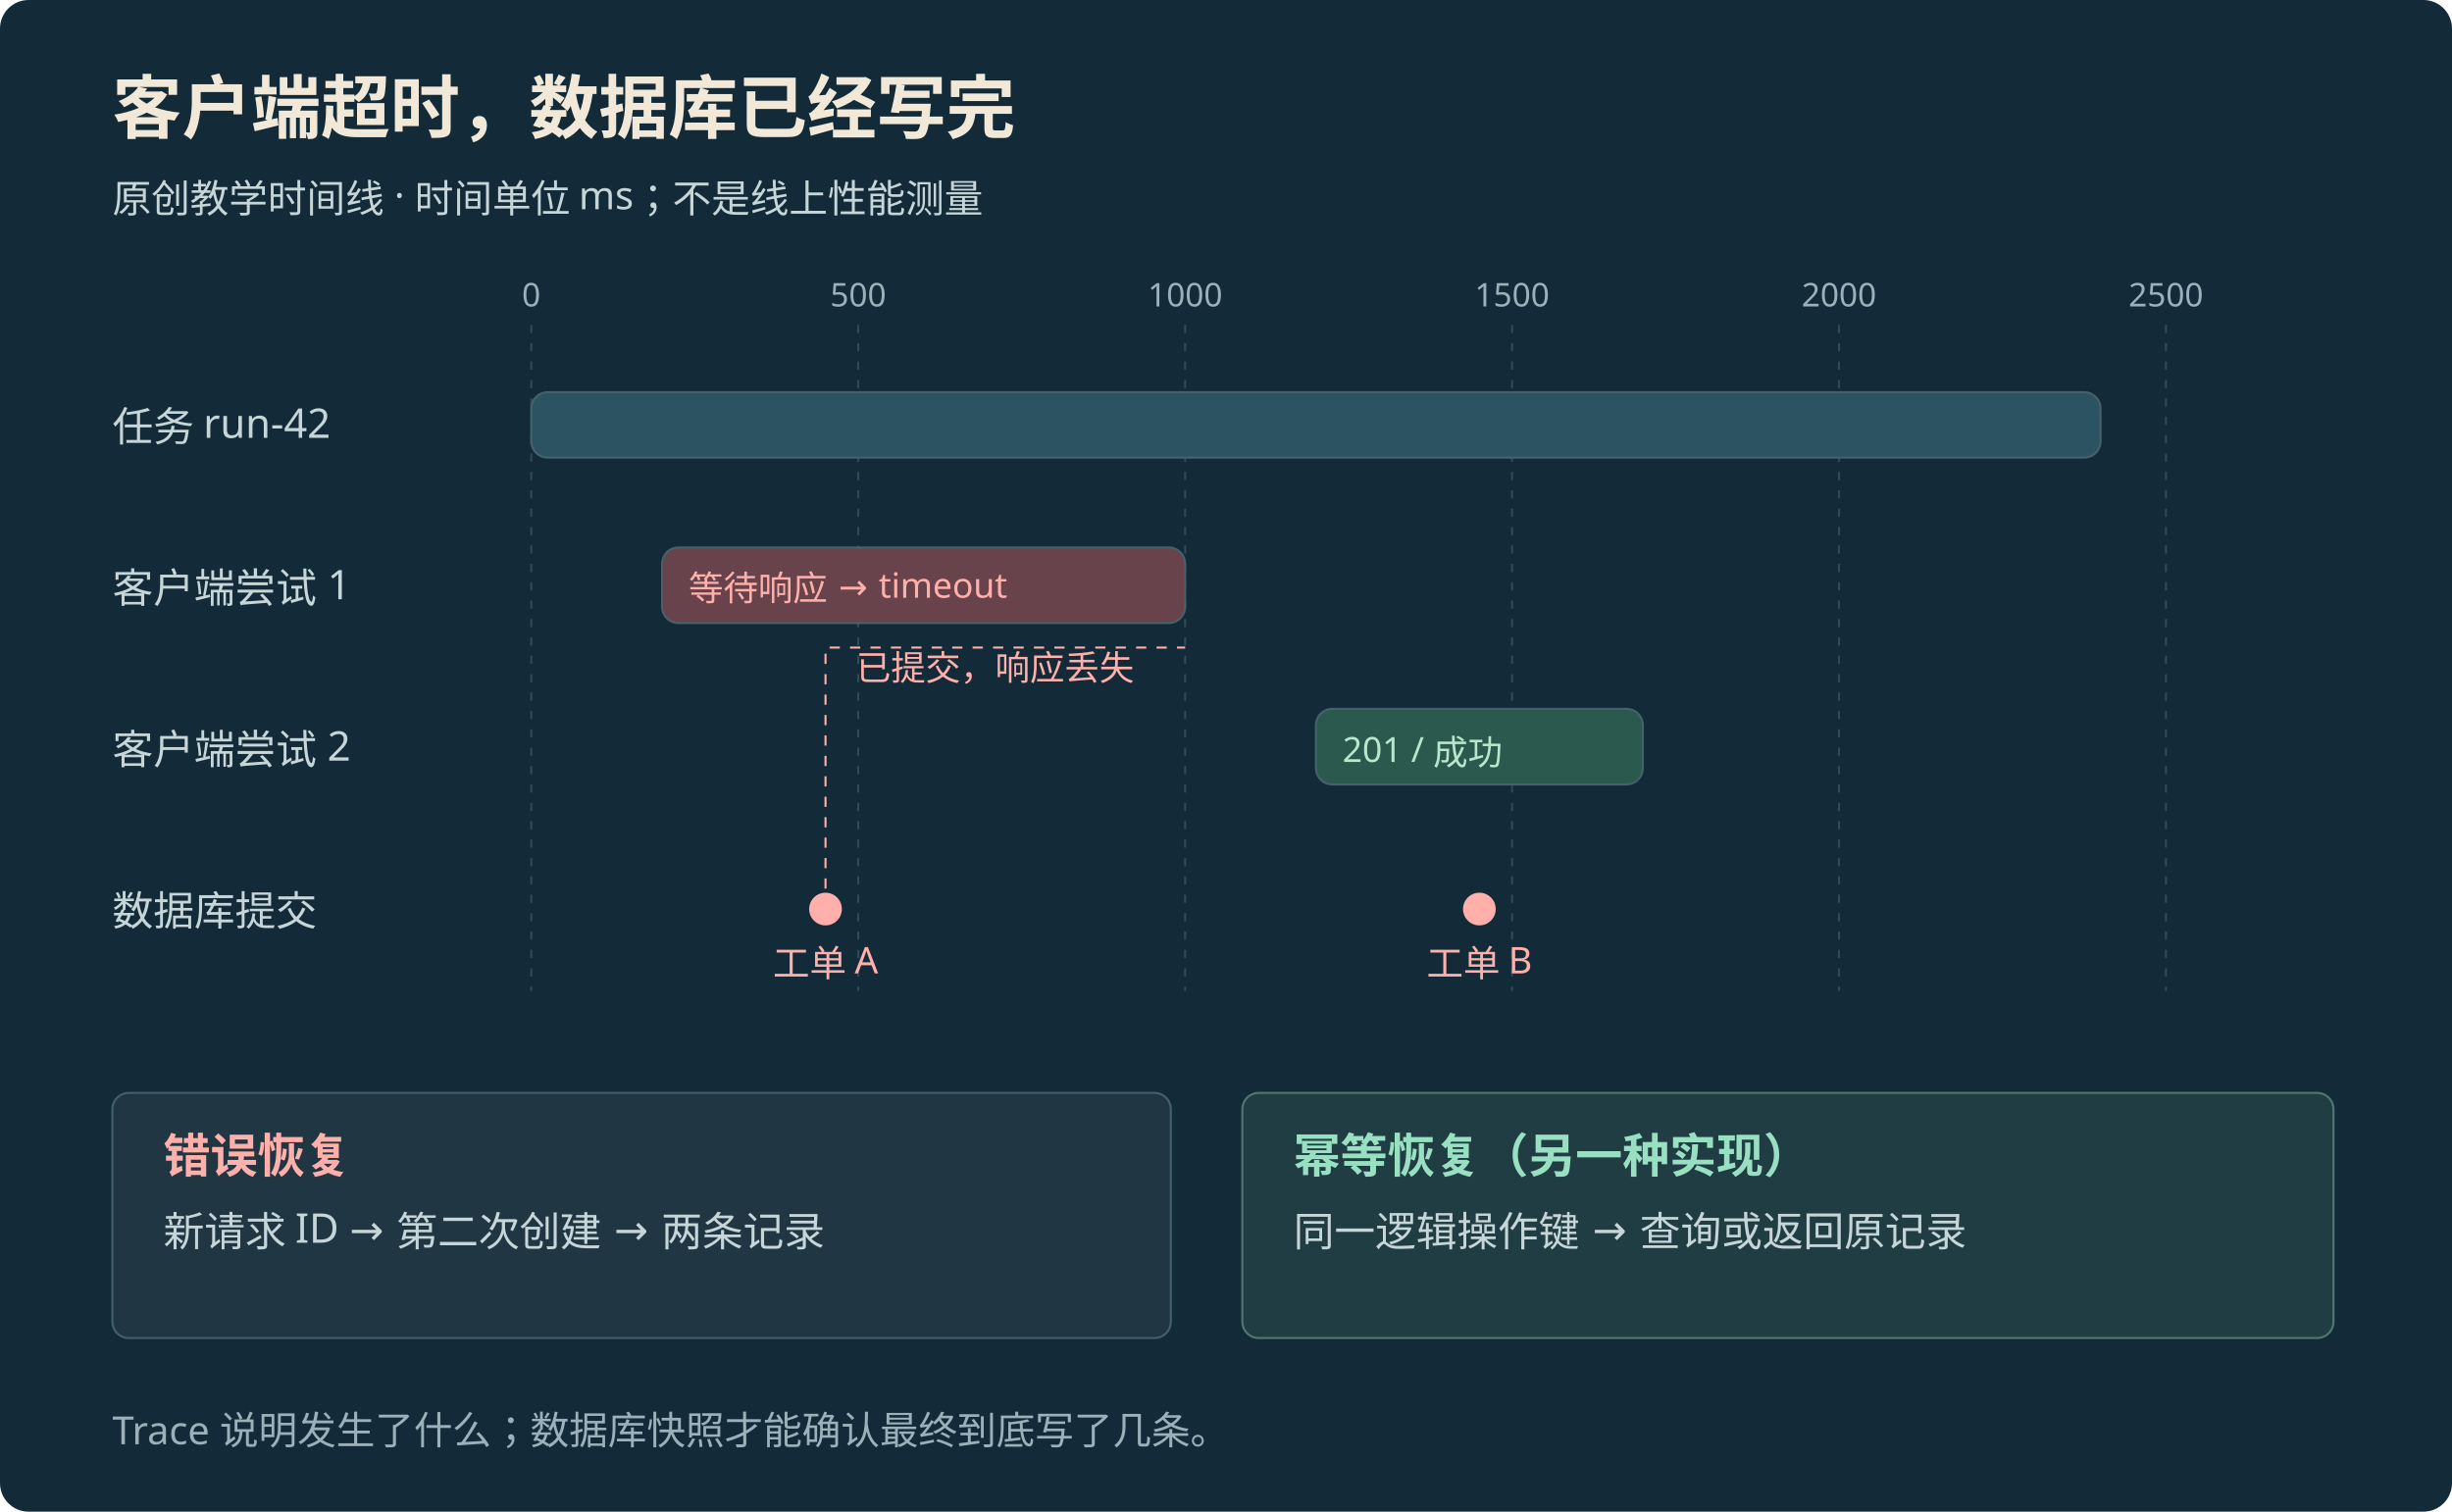
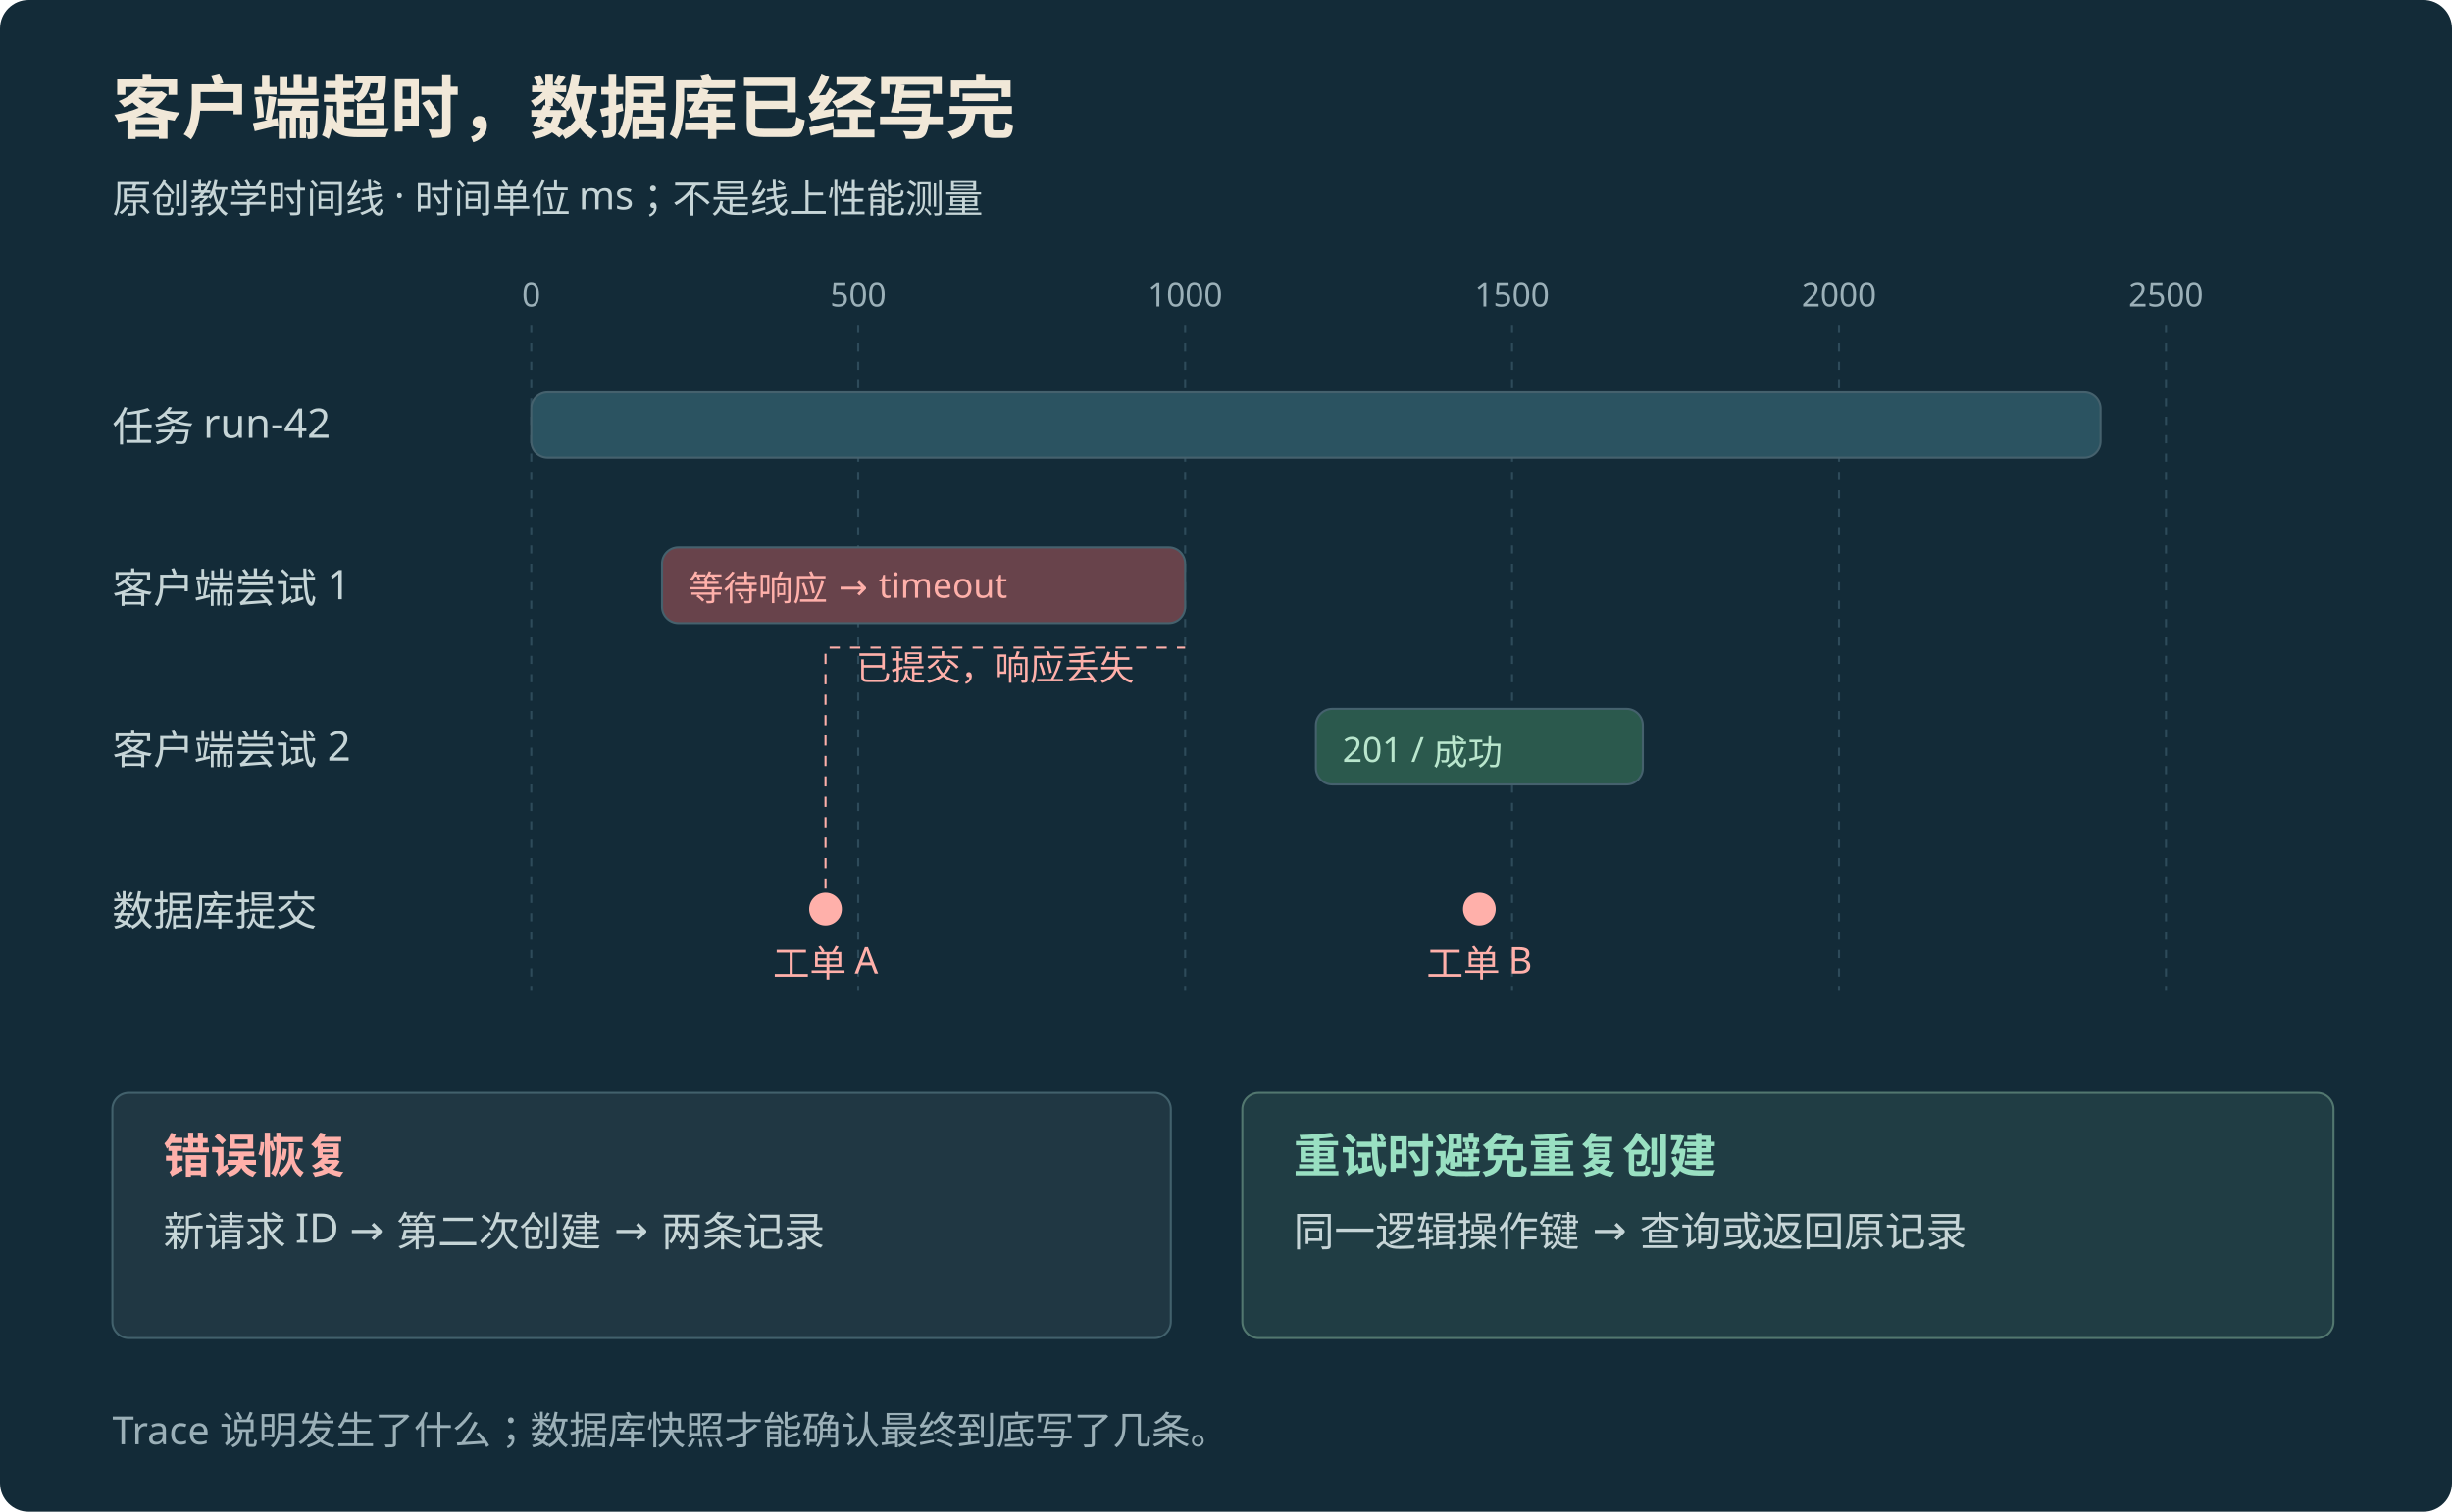
<svg xmlns="http://www.w3.org/2000/svg" width="1200" height="740" viewBox="0 0 1200 740" role="img" aria-labelledby="title desc">
  <rect width="1200" height="740" rx="14" fill="#132b38" />
  <g font-family="Segoe UI,Microsoft YaHei,sans-serif">
    <text x="55" y="65" font-size="34" fill="#f1e8d8" font-weight="650" text-anchor="start">客户端超时，数据库已经写完</text>
    <text x="55" y="104" font-size="19" fill="#c6d5d7" font-weight="400" text-anchor="start">原创教学时间线 · 时间单位 ms；不是线上性能测量</text>
    <path d="M260.0 159V485" stroke="#2e4b5a" stroke-dasharray="4 5" />
    <text x="260.0" y="150" font-size="16" fill="#9bb0b8" font-weight="400" text-anchor="middle">0</text>
    <path d="M420.0 159V485" stroke="#2e4b5a" stroke-dasharray="4 5" />
    <text x="420.0" y="150" font-size="16" fill="#9bb0b8" font-weight="400" text-anchor="middle">500</text>
    <path d="M580.0 159V485" stroke="#2e4b5a" stroke-dasharray="4 5" />
    <text x="580.0" y="150" font-size="16" fill="#9bb0b8" font-weight="400" text-anchor="middle">1000</text>
    <path d="M740.0 159V485" stroke="#2e4b5a" stroke-dasharray="4 5" />
    <text x="740.0" y="150" font-size="16" fill="#9bb0b8" font-weight="400" text-anchor="middle">1500</text>
    <path d="M900.0 159V485" stroke="#2e4b5a" stroke-dasharray="4 5" />
    <text x="900.0" y="150" font-size="16" fill="#9bb0b8" font-weight="400" text-anchor="middle">2000</text>
    <path d="M1060.0 159V485" stroke="#2e4b5a" stroke-dasharray="4 5" />
    <text x="1060.0" y="150" font-size="16" fill="#9bb0b8" font-weight="400" text-anchor="middle">2500</text>
    <text x="55" y="216" font-size="20" fill="#c6d5d7" font-weight="400" text-anchor="start">任务 run-42</text>
    <text x="55" y="295" font-size="20" fill="#c6d5d7" font-weight="400" text-anchor="start">客户端尝试 1</text>
    <text x="55" y="374" font-size="20" fill="#c6d5d7" font-weight="400" text-anchor="start">客户端尝试 2</text>
    <text x="55" y="453" font-size="20" fill="#c6d5d7" font-weight="400" text-anchor="start">数据库提交</text>
    <rect x="260" y="192" width="768" height="32" rx="8" fill="#2b5361" stroke="#45616d" />
    <rect x="324" y="268" width="256" height="37" rx="8" fill="#68434b" stroke="#45616d" />
    <text x="337" y="294" font-size="17" fill="#ffb0aa" font-weight="400" text-anchor="start">等待响应 → timeout</text>
    <rect x="644" y="347" width="160" height="37" rx="8" fill="#2b594d" stroke="#45616d" />
    <text x="657" y="373" font-size="17" fill="#b9e6cd" font-weight="400" text-anchor="start">201 / 成功</text>
    <circle cx="404.0" cy="445" r="8" fill="#ffb0aa" />
    <text x="404.0" y="478" font-size="18" fill="#ffb0aa" font-weight="400" text-anchor="middle">工单 A</text>
    <circle cx="724.0" cy="445" r="8" fill="#ffb0aa" />
    <text x="724.0" y="478" font-size="18" fill="#ffb0aa" font-weight="400" text-anchor="middle">工单 B</text>
    <path d="M404 435V317H580" stroke="#ffb0aa" fill="none" stroke-dasharray="5 5" />
    <text x="419" y="333" font-size="17" fill="#ffb0aa" font-weight="400" text-anchor="start">已提交，响应丢失</text>
    <rect x="55" y="535" width="518" height="120" rx="8" fill="#203743" stroke="#42616c" />
    <text x="80" y="574" font-size="23" fill="#ffb0aa" font-weight="600" text-anchor="start">错误恢复</text>
    <text x="80" y="610" font-size="20" fill="#c6d5d7" font-weight="400" text-anchor="start">新请求 ID → 第二次创建 → 两条记录</text>
    <rect x="608" y="535" width="534" height="120" rx="8" fill="#203d44" stroke="#52776f" />
-     <text x="633" y="574" font-size="23" fill="#99e0c2" font-weight="600" text-anchor="start">幂等恢复（另一种实现）</text>
+     <text x="633" y="574" font-size="23" fill="#99e0c2" font-weight="600" text-anchor="start">重试时避免重复创建</text>
    <text x="633" y="610" font-size="20" fill="#c6d5d7" font-weight="400" text-anchor="start">同一逻辑操作键 → 查询或返回原记录</text>
    <text x="55" y="707" font-size="19" fill="#9bb0b8" font-weight="400" text-anchor="start">Trace 说明发生了什么；数据库快照才能确认最终到底写了几条。</text>
  </g>
</svg>
